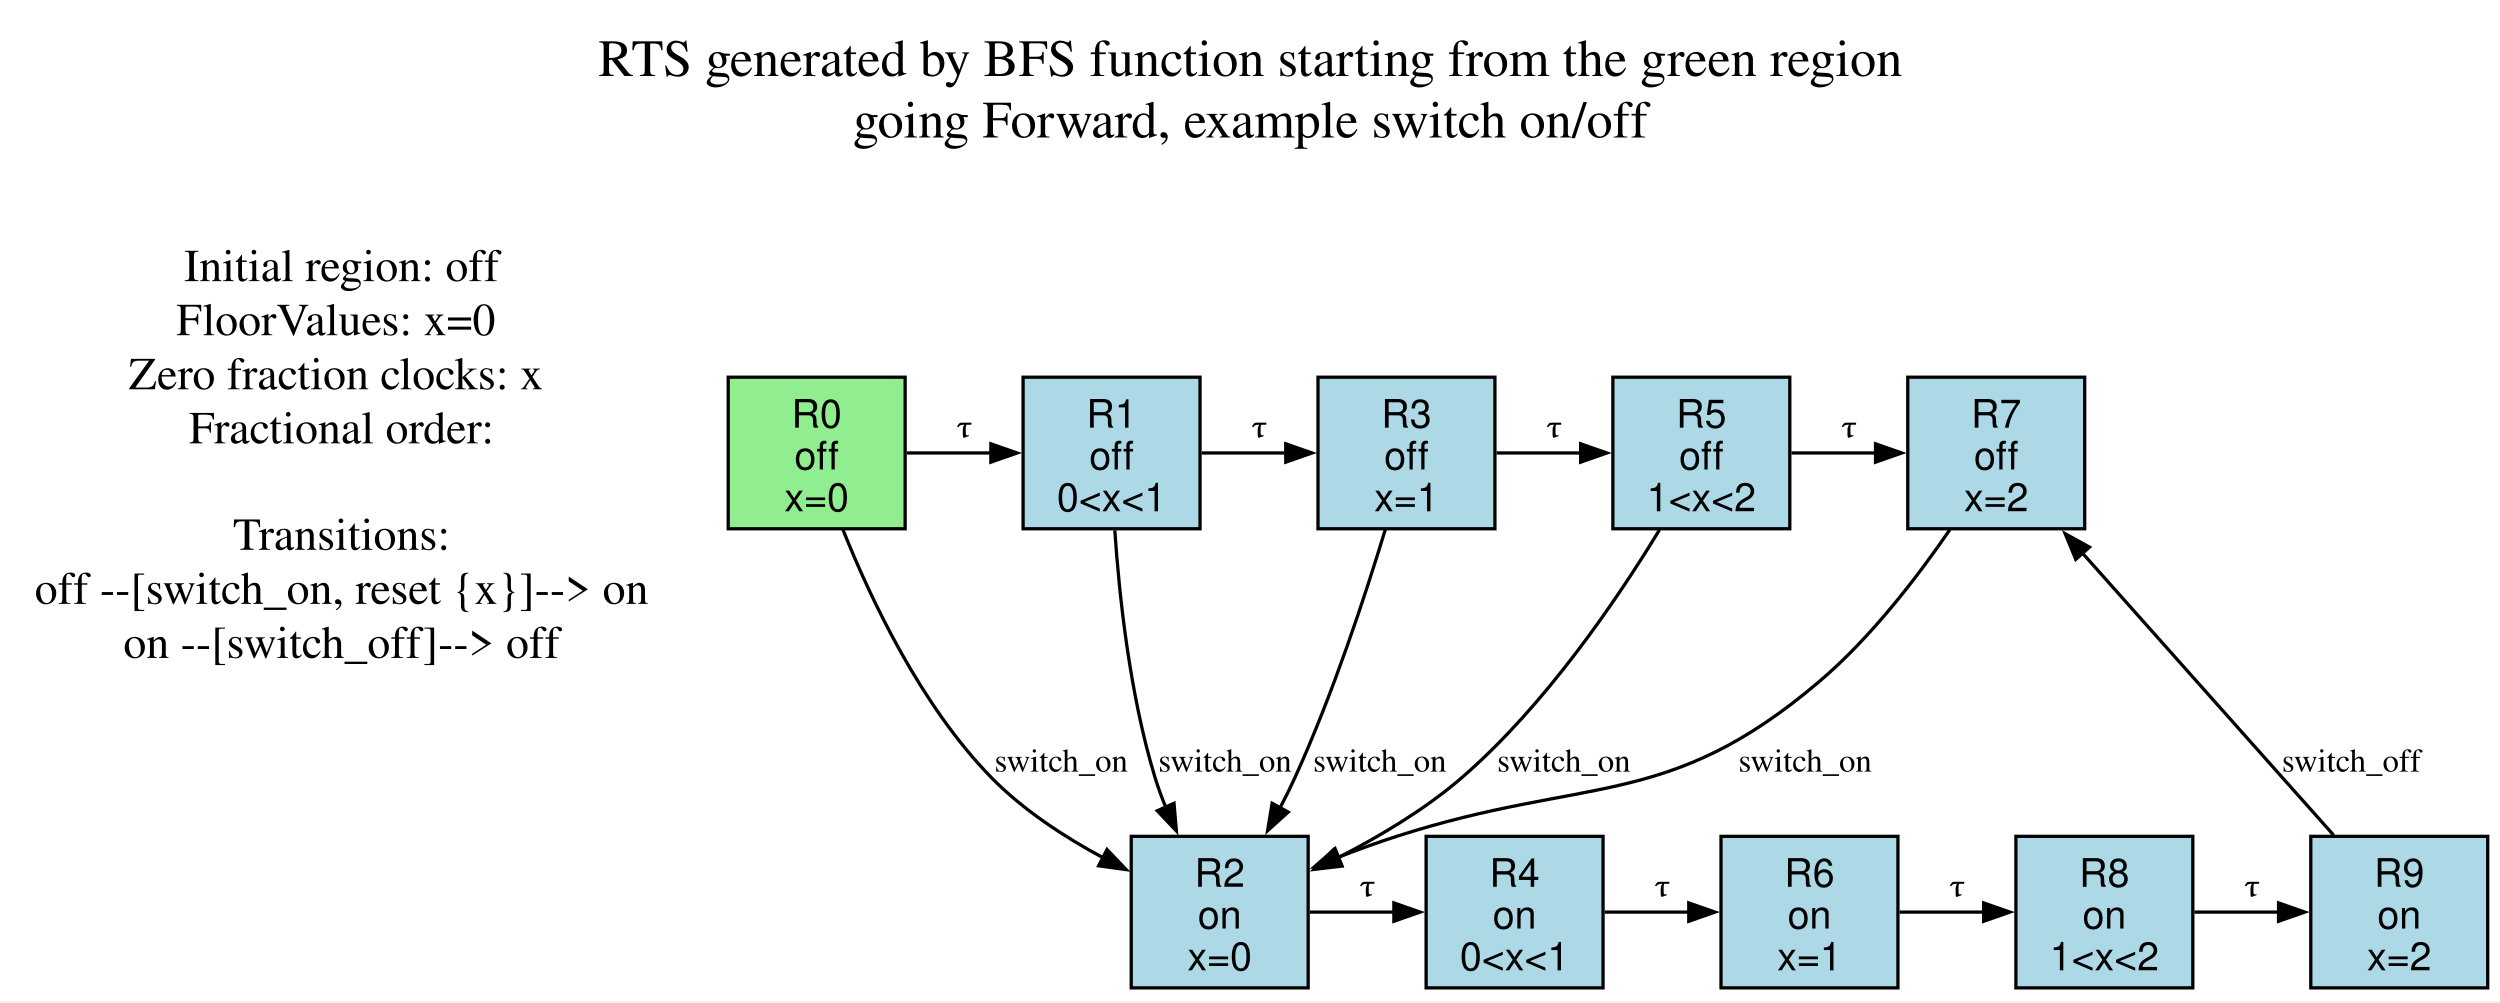
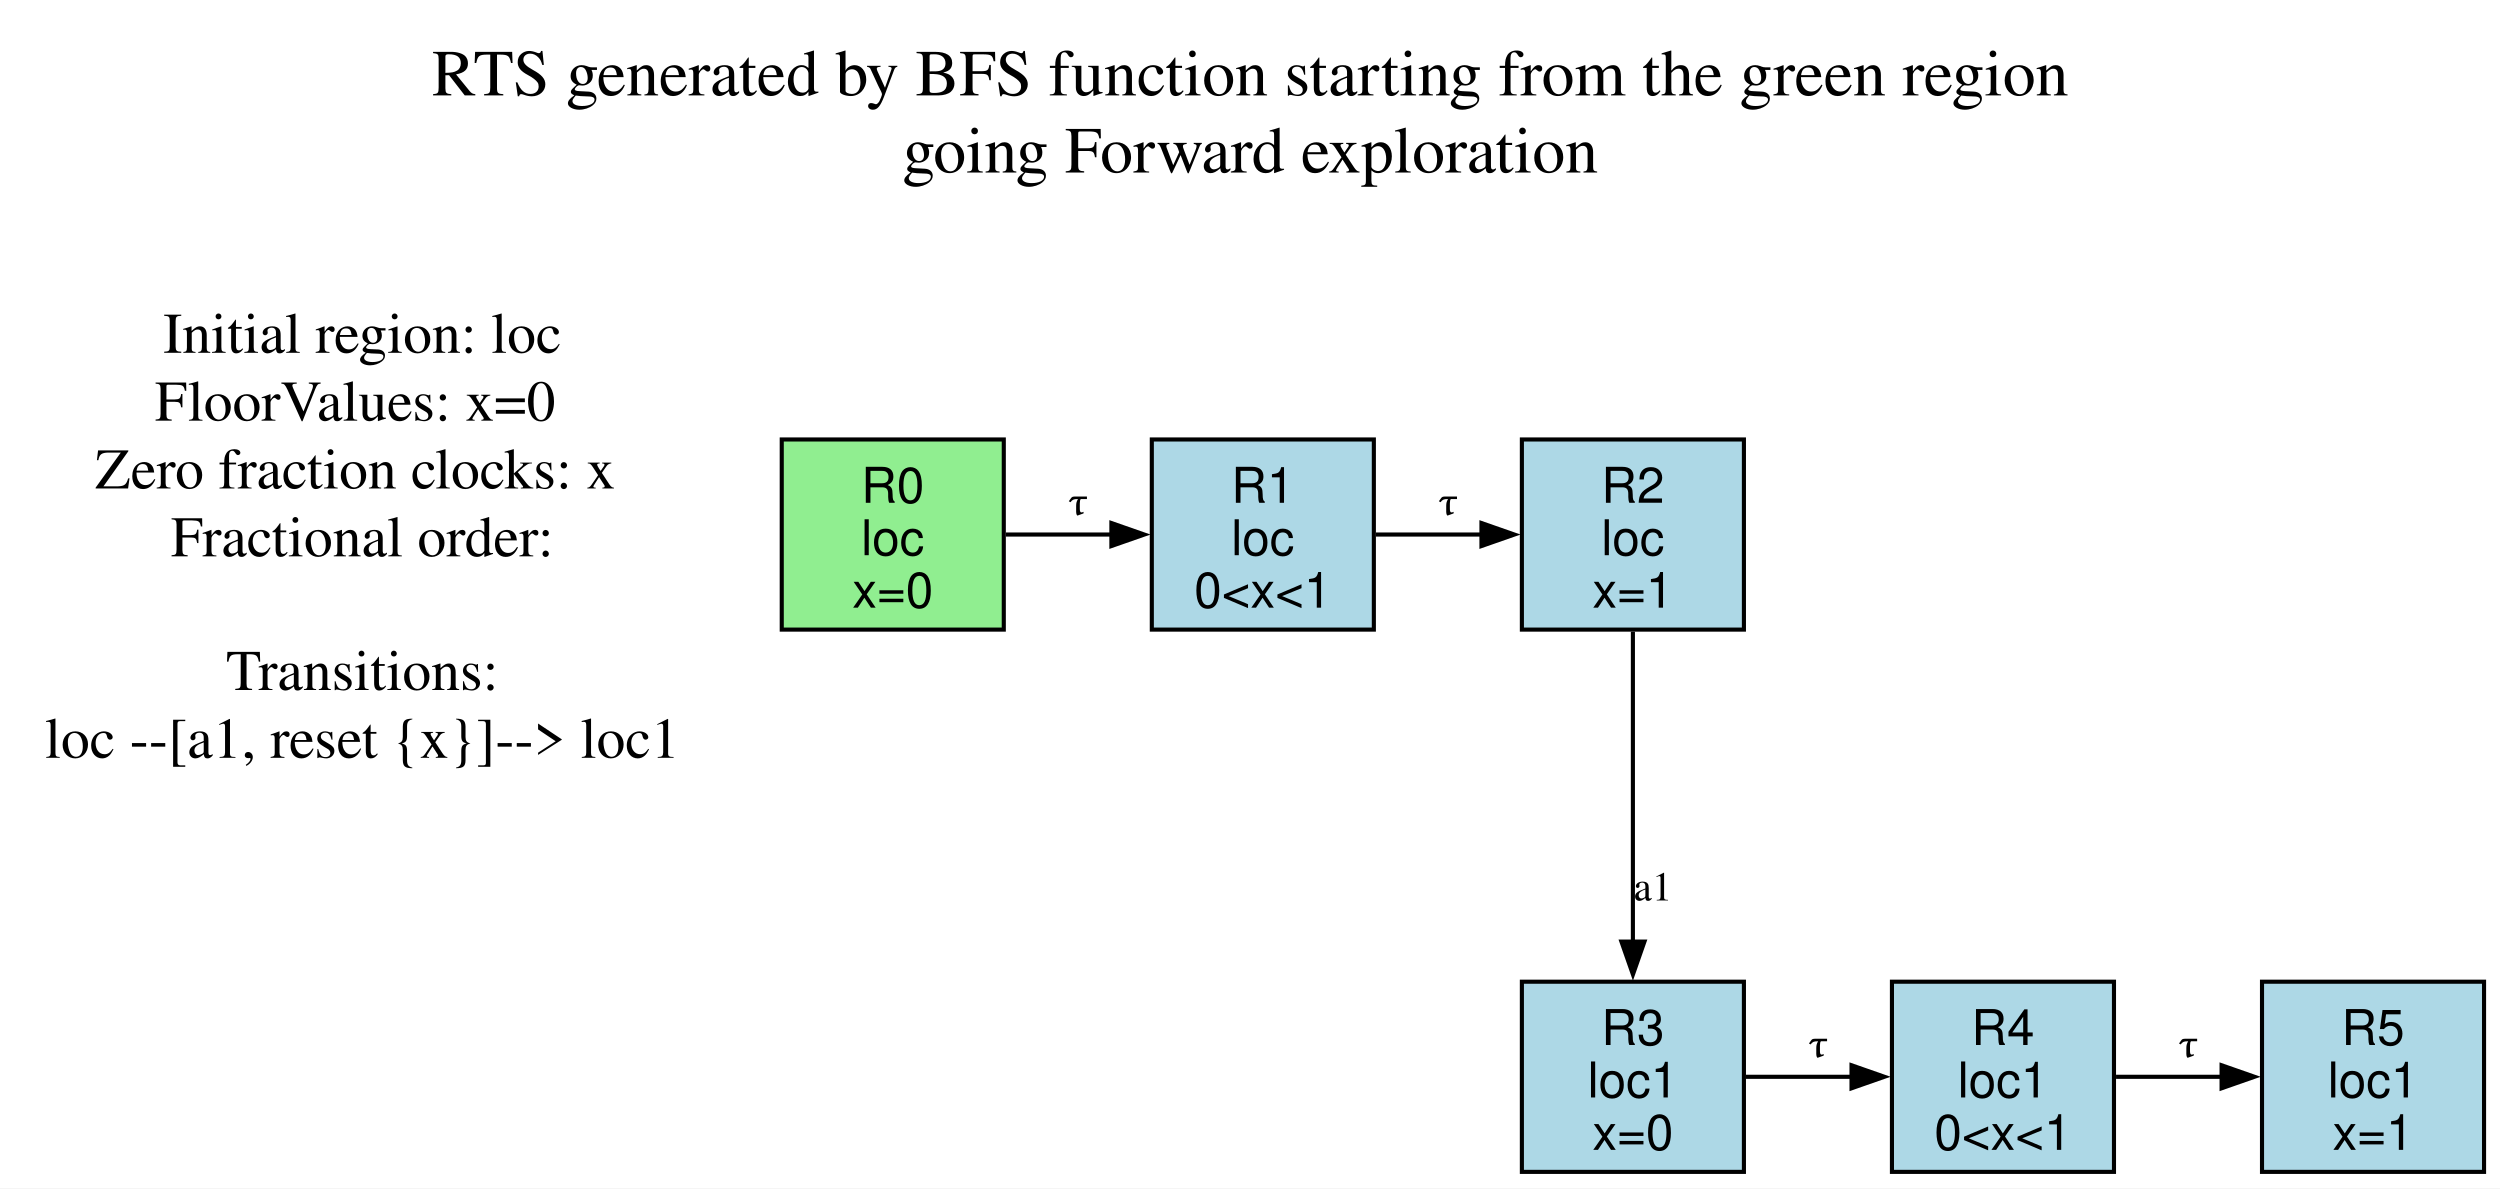
- <svg xmlns="http://www.w3.org/2000/svg" width="763pt" height="306pt" viewBox="0.00 0.00 763.00 306.00">
-   <g id="graph0" class="graph" transform="scale(1 1) rotate(0) translate(4 301.5)">
-     <polygon fill="white" stroke="none" points="-4,4 -4,-301.5 759.25,-301.5 759.25,4 -4,4" />
-     <text xml:space="preserve" text-anchor="middle" x="377.62" y="-278.3" font-family="Times,serif" font-size="16.00">RTS generated by BFS function starting from the green region</text>
-     <text xml:space="preserve" text-anchor="middle" x="377.62" y="-259.55" font-family="Times,serif" font-size="16.00">going Forward, example switch on/off</text>
+ <svg xmlns="http://www.w3.org/2000/svg" width="608pt" height="289pt" viewBox="0.00 0.00 608.00 289.00">
+   <g id="graph0" class="graph" transform="scale(1 1) rotate(0) translate(4 285)">
+     <polygon fill="white" stroke="none" points="-4,4 -4,-285 604.12,-285 604.12,4 -4,4" />
+     <text xml:space="preserve" text-anchor="middle" x="300.06" y="-261.8" font-family="Times,serif" font-size="16.00">RTS generated by BFS function starting from the green region</text>
+     <text xml:space="preserve" text-anchor="middle" x="300.06" y="-243.05" font-family="Times,serif" font-size="16.00">going Forward exploration</text>
    <g id="node1" class="node">
-       <text xml:space="preserve" text-anchor="middle" x="100.25" y="-215.7" font-family="Times,serif" font-size="14.00">Initial region: off</text>
-       <text xml:space="preserve" text-anchor="middle" x="100.25" y="-199.2" font-family="Times,serif" font-size="14.00">FloorValues: x=0 </text>
-       <text xml:space="preserve" text-anchor="middle" x="100.25" y="-182.7" font-family="Times,serif" font-size="14.00">Zero fraction clocks: x </text>
-       <text xml:space="preserve" text-anchor="middle" x="100.25" y="-166.2" font-family="Times,serif" font-size="14.00">Fractional order:</text>
-       <text xml:space="preserve" text-anchor="middle" x="100.25" y="-133.7" font-family="Times,serif" font-size="14.00">Transitions:</text>
-       <text xml:space="preserve" text-anchor="middle" x="100.25" y="-117.2" font-family="Times,serif" font-size="14.00">off --[switch_on, reset {x}]--&gt; on</text>
-       <text xml:space="preserve" text-anchor="middle" x="100.25" y="-100.7" font-family="Times,serif" font-size="14.00">on --[switch_off]--&gt; off</text>
+       <text xml:space="preserve" text-anchor="middle" x="84.12" y="-199.2" font-family="Times,serif" font-size="14.00">Initial region: loc</text>
+       <text xml:space="preserve" text-anchor="middle" x="84.12" y="-182.7" font-family="Times,serif" font-size="14.00">FloorValues: x=0 </text>
+       <text xml:space="preserve" text-anchor="middle" x="84.12" y="-166.2" font-family="Times,serif" font-size="14.00">Zero fraction clocks: x </text>
+       <text xml:space="preserve" text-anchor="middle" x="84.12" y="-149.7" font-family="Times,serif" font-size="14.00">Fractional order:</text>
+       <text xml:space="preserve" text-anchor="middle" x="84.12" y="-117.2" font-family="Times,serif" font-size="14.00">Transitions:</text>
+       <text xml:space="preserve" text-anchor="middle" x="84.12" y="-100.7" font-family="Times,serif" font-size="14.00">loc --[a1, reset {x}]--&gt; loc1</text>
    </g>
    <g id="node2" class="node">
-       <polygon fill="lightgreen" stroke="black" points="272.25,-186.38 218.25,-186.38 218.25,-140.12 272.25,-140.12 272.25,-186.38" />
-       <text xml:space="preserve" text-anchor="middle" x="245.25" y="-170.97" font-family="Helvetica,sans-Serif" font-size="12.00">R0</text>
-       <text xml:space="preserve" text-anchor="middle" x="245.25" y="-158.22" font-family="Helvetica,sans-Serif" font-size="12.00">off</text>
-       <text xml:space="preserve" text-anchor="middle" x="245.25" y="-145.47" font-family="Helvetica,sans-Serif" font-size="12.00">x=0</text>
+       <polygon fill="lightgreen" stroke="black" points="240.12,-178.12 186.12,-178.12 186.12,-131.88 240.12,-131.88 240.12,-178.12" />
+       <text xml:space="preserve" text-anchor="middle" x="213.12" y="-162.72" font-family="Helvetica,sans-Serif" font-size="12.00">R0</text>
+       <text xml:space="preserve" text-anchor="middle" x="213.12" y="-149.97" font-family="Helvetica,sans-Serif" font-size="12.00">loc</text>
+       <text xml:space="preserve" text-anchor="middle" x="213.12" y="-137.22" font-family="Helvetica,sans-Serif" font-size="12.00">x=0</text>
    </g>
    <g id="node3" class="node">
-       <polygon fill="lightblue" stroke="black" points="362.25,-186.38 308.25,-186.38 308.25,-140.12 362.25,-140.12 362.25,-186.38" />
-       <text xml:space="preserve" text-anchor="middle" x="335.25" y="-170.97" font-family="Helvetica,sans-Serif" font-size="12.00">R1</text>
-       <text xml:space="preserve" text-anchor="middle" x="335.25" y="-158.22" font-family="Helvetica,sans-Serif" font-size="12.00">off</text>
-       <text xml:space="preserve" text-anchor="middle" x="335.25" y="-145.47" font-family="Helvetica,sans-Serif" font-size="12.00">0&lt;x&lt;1</text>
+       <polygon fill="lightblue" stroke="black" points="330.12,-178.12 276.12,-178.12 276.12,-131.88 330.12,-131.88 330.12,-178.12" />
+       <text xml:space="preserve" text-anchor="middle" x="303.12" y="-162.72" font-family="Helvetica,sans-Serif" font-size="12.00">R1</text>
+       <text xml:space="preserve" text-anchor="middle" x="303.12" y="-149.97" font-family="Helvetica,sans-Serif" font-size="12.00">loc</text>
+       <text xml:space="preserve" text-anchor="middle" x="303.12" y="-137.22" font-family="Helvetica,sans-Serif" font-size="12.00">0&lt;x&lt;1</text>
    </g>
    <g id="edge1" class="edge">
-       <path fill="none" stroke="black" d="M272.74,-163.25C280.85,-163.25 289.87,-163.25 298.46,-163.25" />
-       <polygon fill="black" stroke="black" points="298.41,-166.05 306.41,-163.25 298.41,-160.45 298.41,-166.05" />
-       <text xml:space="preserve" text-anchor="middle" x="290.25" y="-168" font-family="Times,serif" font-size="10.00">τ</text>
+       <path fill="none" stroke="black" d="M240.62,-155C248.73,-155 257.74,-155 266.34,-155" />
+       <polygon fill="black" stroke="black" points="266.29,-157.8 274.29,-155 266.29,-152.2 266.29,-157.8" />
+       <text xml:space="preserve" text-anchor="middle" x="258.12" y="-159.75" font-family="Times,serif" font-size="10.00">τ</text>
    </g>
    <g id="node4" class="node">
-       <polygon fill="lightblue" stroke="black" points="395.25,-46.25 341.25,-46.25 341.25,0 395.25,0 395.25,-46.25" />
-       <text xml:space="preserve" text-anchor="middle" x="368.25" y="-30.85" font-family="Helvetica,sans-Serif" font-size="12.00">R2</text>
-       <text xml:space="preserve" text-anchor="middle" x="368.25" y="-18.1" font-family="Helvetica,sans-Serif" font-size="12.00">on</text>
-       <text xml:space="preserve" text-anchor="middle" x="368.25" y="-5.35" font-family="Helvetica,sans-Serif" font-size="12.00">x=0</text>
+       <polygon fill="lightblue" stroke="black" points="420.12,-178.12 366.12,-178.12 366.12,-131.88 420.12,-131.88 420.12,-178.12" />
+       <text xml:space="preserve" text-anchor="middle" x="393.12" y="-162.72" font-family="Helvetica,sans-Serif" font-size="12.00">R2</text>
+       <text xml:space="preserve" text-anchor="middle" x="393.12" y="-149.97" font-family="Helvetica,sans-Serif" font-size="12.00">loc</text>
+       <text xml:space="preserve" text-anchor="middle" x="393.12" y="-137.22" font-family="Helvetica,sans-Serif" font-size="12.00">x=1</text>
    </g>
    <g id="edge2" class="edge">
-       <path fill="none" stroke="black" d="M253.29,-139.79C261.86,-118.34 277.13,-86.14 298.5,-64.25 308.16,-54.35 320.77,-46.11 332.62,-39.73" />
-       <polygon fill="black" stroke="black" points="333.86,-42.23 339.7,-36.1 331.31,-37.25 333.86,-42.23" />
-       <text xml:space="preserve" text-anchor="middle" x="319.88" y="-66" font-family="Times,serif" font-size="10.00">switch_on</text>
+       <path fill="none" stroke="black" d="M330.62,-155C338.73,-155 347.74,-155 356.34,-155" />
+       <polygon fill="black" stroke="black" points="356.29,-157.8 364.29,-155 356.29,-152.2 356.29,-157.8" />
+       <text xml:space="preserve" text-anchor="middle" x="348.12" y="-159.75" font-family="Times,serif" font-size="10.00">τ</text>
+     </g>
+     <g id="node5" class="node">
+       <polygon fill="lightblue" stroke="black" points="420.12,-46.25 366.12,-46.25 366.12,0 420.12,0 420.12,-46.25" />
+       <text xml:space="preserve" text-anchor="middle" x="393.12" y="-30.85" font-family="Helvetica,sans-Serif" font-size="12.00">R3</text>
+       <text xml:space="preserve" text-anchor="middle" x="393.12" y="-18.1" font-family="Helvetica,sans-Serif" font-size="12.00">loc1</text>
+       <text xml:space="preserve" text-anchor="middle" x="393.12" y="-5.35" font-family="Helvetica,sans-Serif" font-size="12.00">x=0</text>
+     </g>
+     <g id="edge3" class="edge">
+       <path fill="none" stroke="black" d="M393.12,-131.38C393.12,-110.52 393.12,-79.35 393.12,-55.97" />
+       <polygon fill="black" stroke="black" points="395.93,-56 393.13,-48 390.33,-56 395.93,-56" />
+       <text xml:space="preserve" text-anchor="middle" x="398" y="-66" font-family="Times,serif" font-size="10.00">a1</text>
+     </g>
+     <g id="node6" class="node">
+       <polygon fill="lightblue" stroke="black" points="510.12,-46.25 456.12,-46.25 456.12,0 510.12,0 510.12,-46.25" />
+       <text xml:space="preserve" text-anchor="middle" x="483.12" y="-30.85" font-family="Helvetica,sans-Serif" font-size="12.00">R4</text>
+       <text xml:space="preserve" text-anchor="middle" x="483.12" y="-18.1" font-family="Helvetica,sans-Serif" font-size="12.00">loc1</text>
+       <text xml:space="preserve" text-anchor="middle" x="483.12" y="-5.35" font-family="Helvetica,sans-Serif" font-size="12.00">0&lt;x&lt;1</text>
    </g>
    <g id="edge4" class="edge">
-       <path fill="none" stroke="black" d="M336.24,-139.63C337.6,-119.47 340.84,-89.38 348.5,-64.25 349.43,-61.19 350.58,-58.07 351.84,-54.99" />
-       <polygon fill="black" stroke="black" points="354.31,-56.34 355.03,-47.9 349.2,-54.05 354.31,-56.34" />
-       <text xml:space="preserve" text-anchor="middle" x="369.88" y="-66" font-family="Times,serif" font-size="10.00">switch_on</text>
+       <path fill="none" stroke="black" d="M420.62,-23.12C428.73,-23.12 437.74,-23.12 446.34,-23.12" />
+       <polygon fill="black" stroke="black" points="446.29,-25.93 454.29,-23.13 446.29,-20.33 446.29,-25.93" />
+       <text xml:space="preserve" text-anchor="middle" x="438.12" y="-27.88" font-family="Times,serif" font-size="10.00">τ</text>
    </g>
-     <g id="node5" class="node">
-       <polygon fill="lightblue" stroke="black" points="452.25,-186.38 398.25,-186.38 398.25,-140.12 452.25,-140.12 452.25,-186.38" />
-       <text xml:space="preserve" text-anchor="middle" x="425.25" y="-170.97" font-family="Helvetica,sans-Serif" font-size="12.00">R3</text>
-       <text xml:space="preserve" text-anchor="middle" x="425.25" y="-158.22" font-family="Helvetica,sans-Serif" font-size="12.00">off</text>
-       <text xml:space="preserve" text-anchor="middle" x="425.25" y="-145.47" font-family="Helvetica,sans-Serif" font-size="12.00">x=1</text>
-     </g>
-     <g id="edge3" class="edge">
-       <path fill="none" stroke="black" d="M362.74,-163.25C370.85,-163.25 379.87,-163.25 388.46,-163.25" />
-       <polygon fill="black" stroke="black" points="388.41,-166.05 396.41,-163.25 388.41,-160.45 388.41,-166.05" />
-       <text xml:space="preserve" text-anchor="middle" x="380.25" y="-168" font-family="Times,serif" font-size="10.00">τ</text>
-     </g>
-     <g id="node6" class="node">
-       <polygon fill="lightblue" stroke="black" points="485.25,-46.25 431.25,-46.25 431.25,0 485.25,0 485.25,-46.25" />
-       <text xml:space="preserve" text-anchor="middle" x="458.25" y="-30.85" font-family="Helvetica,sans-Serif" font-size="12.00">R4</text>
-       <text xml:space="preserve" text-anchor="middle" x="458.25" y="-18.1" font-family="Helvetica,sans-Serif" font-size="12.00">on</text>
-       <text xml:space="preserve" text-anchor="middle" x="458.25" y="-5.35" font-family="Helvetica,sans-Serif" font-size="12.00">0&lt;x&lt;1</text>
+     <g id="node7" class="node">
+       <polygon fill="lightblue" stroke="black" points="600.12,-46.25 546.12,-46.25 546.12,0 600.12,0 600.12,-46.25" />
+       <text xml:space="preserve" text-anchor="middle" x="573.12" y="-30.85" font-family="Helvetica,sans-Serif" font-size="12.00">R5</text>
+       <text xml:space="preserve" text-anchor="middle" x="573.12" y="-18.1" font-family="Helvetica,sans-Serif" font-size="12.00">loc1</text>
+       <text xml:space="preserve" text-anchor="middle" x="573.12" y="-5.35" font-family="Helvetica,sans-Serif" font-size="12.00">x=1</text>
    </g>
    <g id="edge5" class="edge">
-       <path fill="none" stroke="black" d="M395.74,-23.12C403.85,-23.12 412.87,-23.12 421.46,-23.12" />
-       <polygon fill="black" stroke="black" points="421.41,-25.93 429.41,-23.13 421.41,-20.33 421.41,-25.93" />
-       <text xml:space="preserve" text-anchor="middle" x="413.25" y="-27.88" font-family="Times,serif" font-size="10.00">τ</text>
-     </g>
-     <g id="edge7" class="edge">
-       <path fill="none" stroke="black" d="M418.83,-140C412.71,-119.83 402.74,-89.49 391.25,-64.25 389.84,-61.14 388.26,-57.96 386.61,-54.82" />
-       <polygon fill="black" stroke="black" points="389.16,-53.66 382.87,-47.98 384.25,-56.34 389.16,-53.66" />
-       <text xml:space="preserve" text-anchor="middle" x="417.12" y="-66" font-family="Times,serif" font-size="10.00">switch_on</text>
-     </g>
-     <g id="node7" class="node">
-       <polygon fill="lightblue" stroke="black" points="542.25,-186.38 488.25,-186.38 488.25,-140.12 542.25,-140.12 542.25,-186.38" />
-       <text xml:space="preserve" text-anchor="middle" x="515.25" y="-170.97" font-family="Helvetica,sans-Serif" font-size="12.00">R5</text>
-       <text xml:space="preserve" text-anchor="middle" x="515.25" y="-158.22" font-family="Helvetica,sans-Serif" font-size="12.00">off</text>
-       <text xml:space="preserve" text-anchor="middle" x="515.25" y="-145.47" font-family="Helvetica,sans-Serif" font-size="12.00">1&lt;x&lt;2</text>
-     </g>
-     <g id="edge6" class="edge">
-       <path fill="none" stroke="black" d="M452.74,-163.25C460.85,-163.25 469.87,-163.25 478.46,-163.25" />
-       <polygon fill="black" stroke="black" points="478.41,-166.05 486.41,-163.25 478.41,-160.45 478.41,-166.05" />
-       <text xml:space="preserve" text-anchor="middle" x="470.25" y="-168" font-family="Times,serif" font-size="10.00">τ</text>
-     </g>
-     <g id="node8" class="node">
-       <polygon fill="lightblue" stroke="black" points="575.25,-46.25 521.25,-46.25 521.25,0 575.25,0 575.25,-46.25" />
-       <text xml:space="preserve" text-anchor="middle" x="548.25" y="-30.85" font-family="Helvetica,sans-Serif" font-size="12.00">R6</text>
-       <text xml:space="preserve" text-anchor="middle" x="548.25" y="-18.1" font-family="Helvetica,sans-Serif" font-size="12.00">on</text>
-       <text xml:space="preserve" text-anchor="middle" x="548.25" y="-5.35" font-family="Helvetica,sans-Serif" font-size="12.00">x=1</text>
-     </g>
-     <g id="edge8" class="edge">
-       <path fill="none" stroke="black" d="M485.74,-23.12C493.85,-23.12 502.87,-23.12 511.46,-23.12" />
-       <polygon fill="black" stroke="black" points="511.41,-25.93 519.41,-23.13 511.41,-20.33 511.41,-25.93" />
-       <text xml:space="preserve" text-anchor="middle" x="503.25" y="-27.88" font-family="Times,serif" font-size="10.00">τ</text>
-     </g>
-     <g id="edge10" class="edge">
-       <path fill="none" stroke="black" d="M502.49,-139.81C489.46,-118.38 467.59,-86.19 442.25,-64.25 430.92,-54.44 416.8,-46.05 403.93,-39.52" />
-       <polygon fill="black" stroke="black" points="405.48,-37.16 397.06,-36.16 403.02,-42.19 405.48,-37.16" />
-       <text xml:space="preserve" text-anchor="middle" x="473.29" y="-66" font-family="Times,serif" font-size="10.00">switch_on</text>
-     </g>
-     <g id="node9" class="node">
-       <polygon fill="lightblue" stroke="black" points="632.25,-186.38 578.25,-186.38 578.25,-140.12 632.25,-140.12 632.25,-186.38" />
-       <text xml:space="preserve" text-anchor="middle" x="605.25" y="-170.97" font-family="Helvetica,sans-Serif" font-size="12.00">R7</text>
-       <text xml:space="preserve" text-anchor="middle" x="605.25" y="-158.22" font-family="Helvetica,sans-Serif" font-size="12.00">off</text>
-       <text xml:space="preserve" text-anchor="middle" x="605.25" y="-145.47" font-family="Helvetica,sans-Serif" font-size="12.00">x=2</text>
-     </g>
-     <g id="edge9" class="edge">
-       <path fill="none" stroke="black" d="M542.74,-163.25C550.85,-163.25 559.87,-163.25 568.46,-163.25" />
-       <polygon fill="black" stroke="black" points="568.41,-166.05 576.41,-163.25 568.41,-160.45 568.41,-166.05" />
-       <text xml:space="preserve" text-anchor="middle" x="560.25" y="-168" font-family="Times,serif" font-size="10.00">τ</text>
-     </g>
-     <g id="node10" class="node">
-       <polygon fill="lightblue" stroke="black" points="665.25,-46.25 611.25,-46.25 611.25,0 665.25,0 665.25,-46.25" />
-       <text xml:space="preserve" text-anchor="middle" x="638.25" y="-30.85" font-family="Helvetica,sans-Serif" font-size="12.00">R8</text>
-       <text xml:space="preserve" text-anchor="middle" x="638.25" y="-18.1" font-family="Helvetica,sans-Serif" font-size="12.00">on</text>
-       <text xml:space="preserve" text-anchor="middle" x="638.25" y="-5.35" font-family="Helvetica,sans-Serif" font-size="12.00">1&lt;x&lt;2</text>
-     </g>
-     <g id="edge11" class="edge">
-       <path fill="none" stroke="black" d="M575.74,-23.12C583.85,-23.12 592.87,-23.12 601.46,-23.12" />
-       <polygon fill="black" stroke="black" points="601.41,-25.93 609.41,-23.13 601.41,-20.33 601.41,-25.93" />
-       <text xml:space="preserve" text-anchor="middle" x="593.25" y="-27.88" font-family="Times,serif" font-size="10.00">τ</text>
-     </g>
-     <g id="edge12" class="edge">
-       <path fill="none" stroke="black" d="M591.14,-139.91C581.23,-125.44 566.98,-106.87 551.25,-93.5 504.73,-53.95 480.38,-64.92 422.25,-46.25 416.35,-44.36 410.19,-42.1 404.23,-39.78" />
-       <polygon fill="black" stroke="black" points="405.56,-37.29 397.1,-36.9 403.47,-42.49 405.56,-37.29" />
-       <text xml:space="preserve" text-anchor="middle" x="546.93" y="-66" font-family="Times,serif" font-size="10.00">switch_on</text>
-     </g>
-     <g id="node11" class="node">
-       <polygon fill="lightblue" stroke="black" points="755.25,-46.25 701.25,-46.25 701.25,0 755.25,0 755.25,-46.25" />
-       <text xml:space="preserve" text-anchor="middle" x="728.25" y="-30.85" font-family="Helvetica,sans-Serif" font-size="12.00">R9</text>
-       <text xml:space="preserve" text-anchor="middle" x="728.25" y="-18.1" font-family="Helvetica,sans-Serif" font-size="12.00">on</text>
-       <text xml:space="preserve" text-anchor="middle" x="728.25" y="-5.35" font-family="Helvetica,sans-Serif" font-size="12.00">x=2</text>
-     </g>
-     <g id="edge13" class="edge">
-       <path fill="none" stroke="black" d="M665.74,-23.12C673.85,-23.12 682.87,-23.12 691.46,-23.12" />
-       <polygon fill="black" stroke="black" points="691.41,-25.93 699.41,-23.13 691.41,-20.33 691.41,-25.93" />
-       <text xml:space="preserve" text-anchor="middle" x="683.25" y="-27.88" font-family="Times,serif" font-size="10.00">τ</text>
-     </g>
-     <g id="edge14" class="edge">
-       <path fill="none" stroke="black" d="M708.22,-46.61C687.32,-70.09 654.45,-107 631.48,-132.79" />
-       <polygon fill="black" stroke="black" points="629.52,-130.78 626.29,-138.62 633.7,-134.51 629.52,-130.78" />
-       <text xml:space="preserve" text-anchor="middle" x="713.65" y="-66" font-family="Times,serif" font-size="10.00">switch_off</text>
+       <path fill="none" stroke="black" d="M510.62,-23.12C518.73,-23.12 527.74,-23.12 536.34,-23.12" />
+       <polygon fill="black" stroke="black" points="536.29,-25.93 544.29,-23.13 536.29,-20.33 536.29,-25.93" />
+       <text xml:space="preserve" text-anchor="middle" x="528.12" y="-27.88" font-family="Times,serif" font-size="10.00">τ</text>
    </g>
  </g>
</svg>
